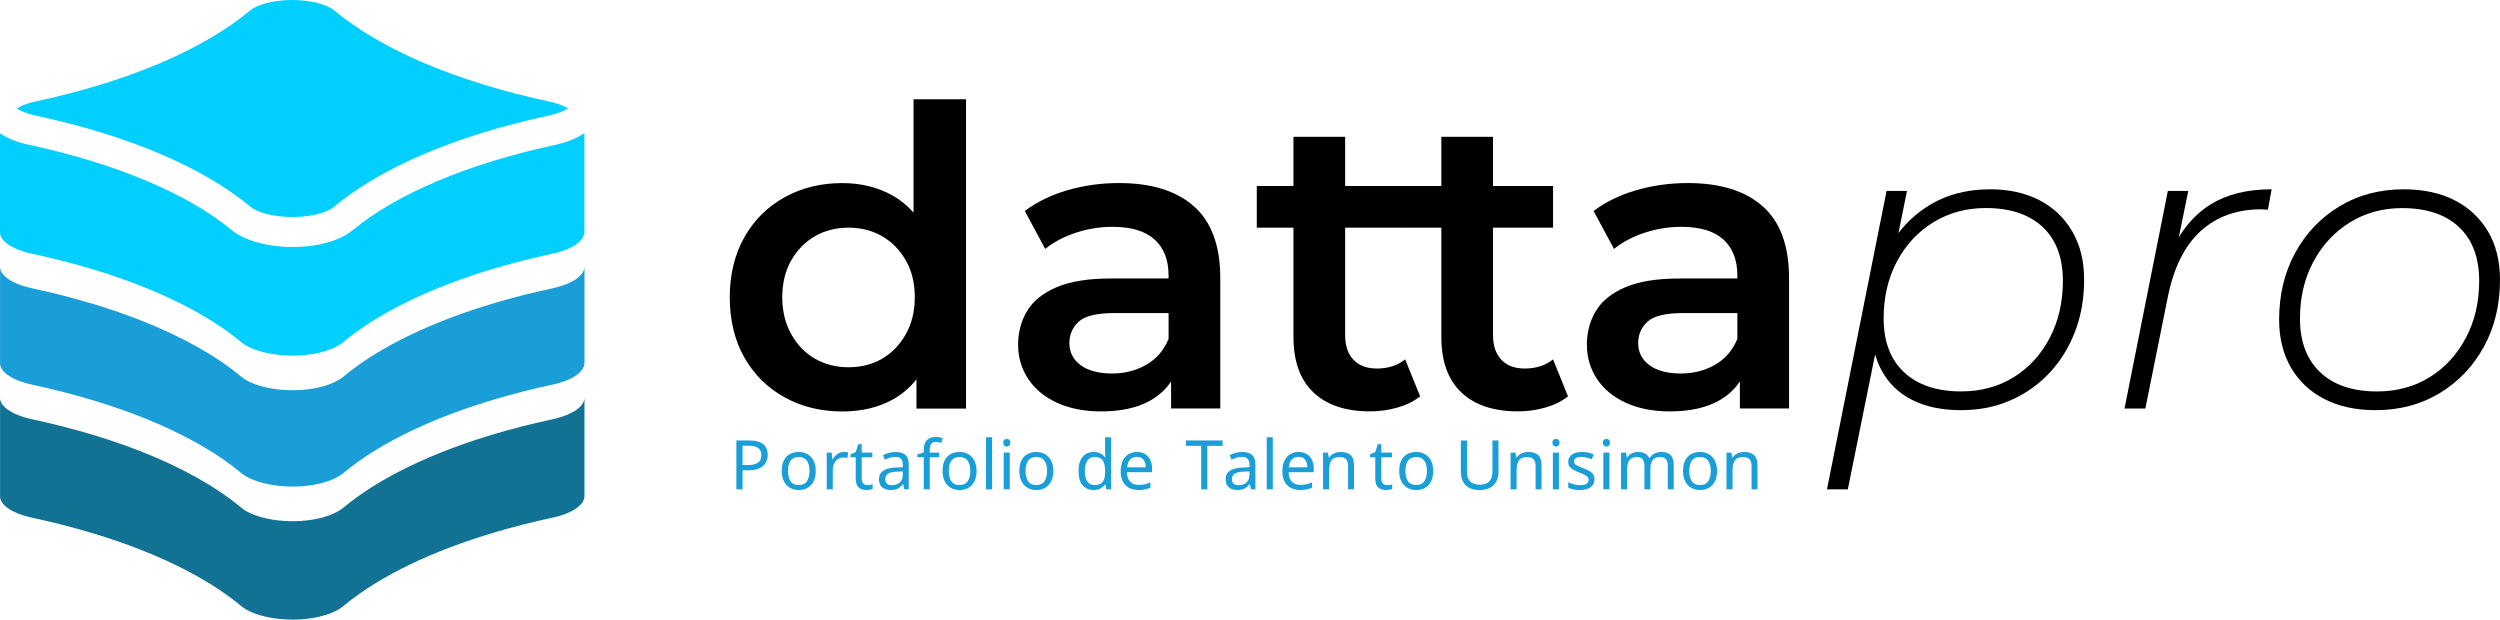
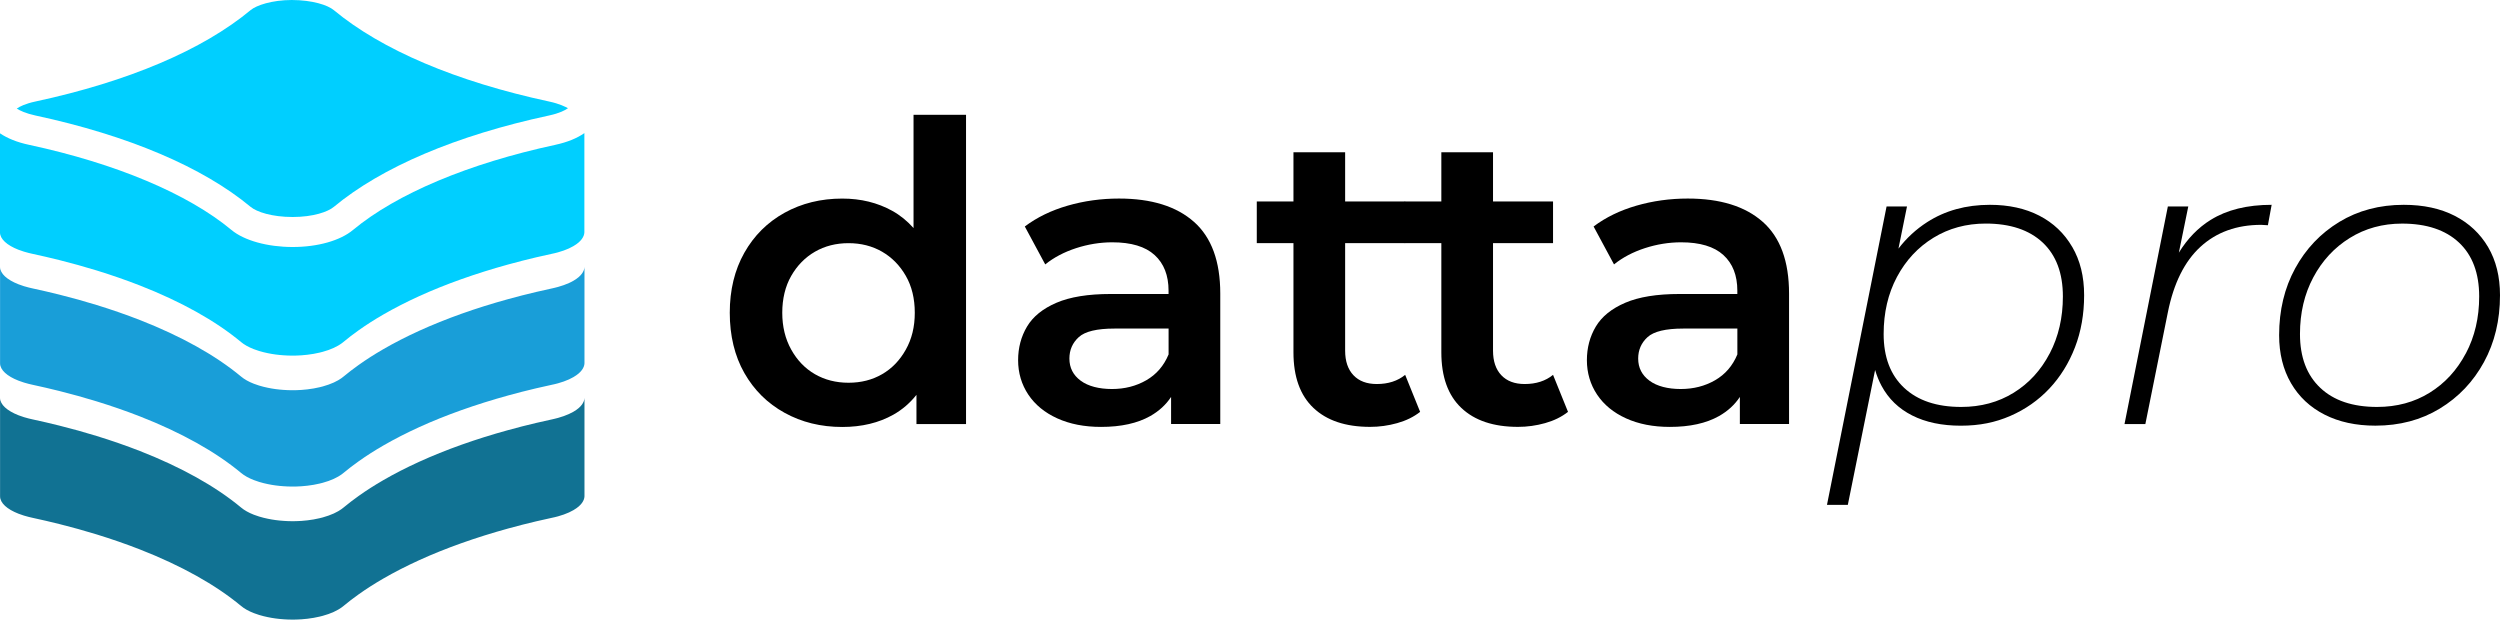
<svg xmlns="http://www.w3.org/2000/svg" id="Layer_2" data-name="Layer 2" viewBox="0 0 761.41 188.73">
  <defs>
    <style>
      .cls-1 {
-         letter-spacing: -.03em;
+         fill: #117293;
      }

      .cls-2 {
-         letter-spacing: -.01em;
+         fill: #00cfff;
      }

      .cls-3 {
-         letter-spacing: .02em;
-       }
- 
-       .cls-4 {
-         letter-spacing: -.01em;
-       }
- 
-       .cls-5 {
-         letter-spacing: -.02em;
-       }
- 
-       .cls-6 {
-         fill: #117293;
-       }
- 
-       .cls-7 {
-         fill: #00cfff;
-       }
- 
-       .cls-8 {
-         font-family: Montserrat-Regular, Montserrat;
-         font-size: 20.86px;
-         font-variation-settings: 'wght' 400;
-       }
- 
-       .cls-8, .cls-9 {
        fill: #199ed8;
-       }
- 
-       .cls-10 {
-         letter-spacing: -.02em;
      }
    </style>
  </defs>
  <g id="Layer_1-2" data-name="Layer 1">
    <g>
      <g>
-         <g>
-           <path d="m278.23,30.24v34.5c-1.89-2.13-4.04-3.89-6.47-5.24-4.49-2.49-9.56-3.74-15.23-3.74-6.52,0-12.37,1.44-17.58,4.32-5.2,2.88-9.29,6.94-12.25,12.18-2.96,5.25-4.44,11.34-4.44,18.28s1.48,13.14,4.44,18.34c2.96,5.2,7.04,9.25,12.25,12.12,5.2,2.88,11.06,4.32,17.58,4.32,5.92,0,11.11-1.25,15.55-3.74,2.7-1.52,5.05-3.54,7.04-6.04v8.9h15.1V30.24h-15.99Zm-2.35,71.52c-1.82,3.26-4.23,5.76-7.23,7.49-3,1.74-6.41,2.6-10.22,2.6s-7.21-.87-10.22-2.6c-3-1.73-5.42-4.23-7.23-7.49-1.82-3.26-2.73-7-2.73-11.23s.91-8.06,2.73-11.23c1.82-3.17,4.23-5.63,7.23-7.36,3-1.73,6.41-2.6,10.22-2.6s7.21.87,10.22,2.6c3,1.74,5.41,4.19,7.23,7.36,1.82,3.17,2.73,6.92,2.73,11.23s-.91,7.98-2.73,11.23Z" />
-           <path d="m363.65,62.86c-5.33-4.74-12.95-7.11-22.85-7.11-5.42,0-10.62.72-15.61,2.16-4.99,1.44-9.35,3.55-13.07,6.35l6.22,11.55c2.62-2.11,5.75-3.76,9.39-4.95,3.64-1.18,7.32-1.78,11.04-1.78,5.75,0,10.05,1.29,12.88,3.87,2.83,2.58,4.25,6.2,4.25,10.85v1.02h-17.64c-6.85,0-12.36.89-16.5,2.67-4.15,1.78-7.13,4.19-8.95,7.23-1.82,3.05-2.73,6.47-2.73,10.28s1.04,7.38,3.11,10.47c2.07,3.09,5.01,5.5,8.82,7.23,3.81,1.73,8.25,2.6,13.33,2.6,6.09,0,11.08-1.1,14.98-3.3,2.68-1.52,4.79-3.46,6.35-5.83v8.24h14.98v-39.73c0-9.81-2.67-17.09-8-21.83Zm-14.53,48.23c-3.09,1.78-6.58,2.67-10.47,2.67s-7.23-.84-9.52-2.54c-2.28-1.69-3.43-3.93-3.43-6.73,0-2.62.95-4.8,2.86-6.54,1.9-1.73,5.52-2.6,10.85-2.6h16.5v7.87c-1.44,3.47-3.7,6.09-6.79,7.87Z" />
-           <path d="m427.96,109.45c-2.28,1.86-5.16,2.79-8.63,2.79-3.05,0-5.42-.89-7.11-2.67-1.69-1.78-2.54-4.27-2.54-7.49v-32.75h18.28v-12.69h-18.28v-14.98h-15.74v14.98h-11.17v12.69h11.17v33.25c0,7.45,2.03,13.1,6.09,16.94,4.06,3.85,9.81,5.77,17.26,5.77,2.79,0,5.54-.38,8.25-1.14,2.71-.76,5.03-1.9,6.98-3.43l-4.57-11.3Z" />
-           <path d="m473,109.45c-2.28,1.86-5.16,2.79-8.63,2.79-3.05,0-5.42-.89-7.11-2.67-1.69-1.78-2.54-4.27-2.54-7.49v-32.75h18.28v-12.69h-18.28v-14.98h-15.74v14.98h-11.17v12.69h11.17v33.25c0,7.45,2.03,13.1,6.09,16.94,4.06,3.85,9.81,5.77,17.26,5.77,2.79,0,5.54-.38,8.25-1.14,2.71-.76,5.03-1.9,6.98-3.43l-4.57-11.3Z" />
-           <path d="m536.88,62.86c-5.33-4.74-12.95-7.11-22.85-7.11-5.42,0-10.62.72-15.61,2.16-4.99,1.44-9.35,3.55-13.07,6.35l6.22,11.55c2.62-2.11,5.75-3.76,9.39-4.95,3.64-1.18,7.32-1.78,11.04-1.78,5.75,0,10.05,1.29,12.88,3.87,2.83,2.58,4.25,6.2,4.25,10.85v1.02h-17.64c-6.85,0-12.36.89-16.5,2.67-4.15,1.78-7.13,4.19-8.95,7.23-1.82,3.05-2.73,6.47-2.73,10.28s1.04,7.38,3.11,10.47c2.07,3.09,5.01,5.5,8.82,7.23,3.81,1.73,8.25,2.6,13.33,2.6,6.09,0,11.08-1.1,14.98-3.3,2.68-1.52,4.79-3.46,6.35-5.83v8.24h14.98v-39.73c0-9.81-2.67-17.09-8-21.83Zm-14.53,48.23c-3.09,1.78-6.58,2.67-10.47,2.67s-7.23-.84-9.52-2.54c-2.28-1.69-3.43-3.93-3.43-6.73,0-2.62.95-4.8,2.86-6.54,1.9-1.73,5.52-2.6,10.85-2.6h16.5v7.87c-1.44,3.47-3.7,6.09-6.79,7.87Z" />
-           <path d="m631.12,70.47c-2.41-4.14-5.76-7.32-10.03-9.52-4.27-2.2-9.29-3.3-15.04-3.3-7.28,0-13.64,1.76-19.1,5.27-3.39,2.18-6.31,4.87-8.75,8.07l2.6-12.83h-6.22l-18.15,90.88h6.35l8.31-41.09c.51,1.74,1.17,3.36,1.97,4.85,2.11,3.93,5.22,6.94,9.33,9.01,4.1,2.07,9.03,3.11,14.79,3.11s10.53-.99,15.1-2.98c4.57-1.99,8.52-4.76,11.87-8.31,3.34-3.55,5.94-7.74,7.81-12.57,1.86-4.82,2.79-10.11,2.79-15.87s-1.21-10.58-3.62-14.72Zm-6.85,32.43c-2.67,5.12-6.33,9.12-10.98,11.99-4.66,2.88-9.99,4.32-15.99,4.32-7.45,0-13.24-1.95-17.39-5.84-4.15-3.89-6.22-9.35-6.22-16.37,0-6.51,1.35-12.31,4.06-17.39,2.71-5.08,6.41-9.05,11.11-11.93,4.7-2.88,10.01-4.32,15.93-4.32,7.44,0,13.22,1.93,17.33,5.77,4.1,3.85,6.16,9.33,6.16,16.44,0,6.43-1.33,12.21-4,17.33Z" />
-           <path d="m673.32,62.22c-3.88,2.41-7.11,5.75-9.72,10.01l2.87-14.07h-6.22l-13.2,66.26h6.35l6.85-34.02c1.78-8.88,5.1-15.55,9.96-19.99,4.86-4.44,11.02-6.66,18.47-6.66.34,0,.68.02,1.02.06.34.04.68.06,1.02.06l1.14-6.22c-7.45,0-13.62,1.52-18.53,4.57Z" />
-           <path d="m757.79,70.54c-2.41-4.1-5.8-7.28-10.15-9.52-4.36-2.24-9.54-3.36-15.55-3.36-7.36,0-13.9,1.74-19.61,5.2-5.71,3.47-10.2,8.19-13.45,14.15-3.26,5.97-4.89,12.76-4.89,20.37,0,5.58,1.21,10.45,3.62,14.6,2.41,4.15,5.82,7.34,10.22,9.58,4.4,2.24,9.56,3.36,15.48,3.36,7.36,0,13.9-1.73,19.61-5.2,5.71-3.47,10.2-8.19,13.45-14.15,3.26-5.97,4.89-12.76,4.89-20.37,0-5.67-1.21-10.55-3.62-14.66Zm-6.79,32.37c-2.71,5.12-6.39,9.12-11.04,11.99-4.65,2.88-9.99,4.32-15.99,4.32-7.45,0-13.22-1.95-17.32-5.84-4.11-3.89-6.16-9.35-6.16-16.37,0-6.43,1.35-12.18,4.06-17.26,2.71-5.08,6.41-9.08,11.11-11.99,4.7-2.92,10.01-4.38,15.93-4.38,7.44,0,13.22,1.93,17.32,5.77,4.1,3.85,6.16,9.33,6.16,16.44,0,6.43-1.35,12.21-4.06,17.33Z" />
-         </g>
-         <text class="cls-8" transform="translate(222.26 149.04)">
-           <tspan class="cls-4" x="0" y="0">P</tspan>
-           <tspan x="14.69" y="0">o</tspan>
-           <tspan class="cls-3" x="27.76" y="0">r</tspan>
-           <tspan class="cls-10" x="36.44" y="0">t</tspan>
-           <tspan x="44.49" y="0">a</tspan>
-           <tspan class="cls-2" x="56.8" y="0">f</tspan>
-           <tspan x="63.66" y="0">olio de </tspan>
-           <tspan class="cls-1" x="138.72" y="0">T</tspan>
-           <tspan x="150.07" y="0">alen</tspan>
-           <tspan class="cls-5" x="194.68" y="0">t</tspan>
-           <tspan x="202.74" y="0">o Unisimon</tspan>
-         </text>
+         <path d="m278.23,34.96v34.5c-1.89-2.13-4.04-3.89-6.47-5.24-4.49-2.49-9.56-3.74-15.23-3.74-6.52,0-12.37,1.44-17.58,4.32-5.2,2.88-9.29,6.94-12.25,12.18-2.96,5.25-4.44,11.34-4.44,18.28s1.48,13.14,4.44,18.34c2.96,5.2,7.04,9.25,12.25,12.12,5.2,2.88,11.06,4.32,17.58,4.32,5.92,0,11.11-1.25,15.55-3.74,2.7-1.52,5.05-3.54,7.04-6.04v8.9h15.1V34.96h-15.99Zm-2.35,71.52c-1.82,3.26-4.23,5.76-7.23,7.49-3,1.74-6.41,2.6-10.22,2.6s-7.21-.87-10.22-2.6c-3-1.73-5.42-4.23-7.23-7.49-1.82-3.26-2.73-7-2.73-11.23s.91-8.06,2.73-11.23c1.82-3.17,4.23-5.63,7.23-7.36,3-1.73,6.41-2.6,10.22-2.6s7.21.87,10.22,2.6c3,1.74,5.41,4.19,7.23,7.36,1.82,3.17,2.73,6.92,2.73,11.23s-.91,7.98-2.73,11.23Z" />
+         <path d="m363.65,67.58c-5.33-4.74-12.95-7.11-22.85-7.11-5.42,0-10.62.72-15.61,2.16-4.99,1.44-9.35,3.55-13.07,6.35l6.22,11.55c2.62-2.11,5.75-3.76,9.39-4.95,3.64-1.18,7.32-1.78,11.04-1.78,5.75,0,10.05,1.29,12.88,3.87,2.83,2.58,4.25,6.2,4.25,10.85v1.02h-17.64c-6.85,0-12.36.89-16.5,2.67-4.15,1.78-7.13,4.19-8.95,7.23-1.82,3.05-2.73,6.47-2.73,10.28s1.04,7.38,3.11,10.47c2.07,3.09,5.01,5.5,8.82,7.23,3.81,1.73,8.25,2.6,13.33,2.6,6.09,0,11.08-1.1,14.98-3.3,2.68-1.52,4.79-3.46,6.35-5.83v8.24h14.98v-39.73c0-9.81-2.67-17.09-8-21.83Zm-14.53,48.23c-3.09,1.78-6.58,2.67-10.47,2.67s-7.23-.84-9.52-2.54c-2.28-1.69-3.43-3.93-3.43-6.73,0-2.62.95-4.8,2.86-6.54,1.9-1.73,5.52-2.6,10.85-2.6h16.5v7.87c-1.44,3.47-3.7,6.09-6.79,7.87Z" />
+         <path d="m427.96,114.17c-2.28,1.86-5.16,2.79-8.63,2.79-3.05,0-5.42-.89-7.11-2.67-1.69-1.78-2.54-4.27-2.54-7.49v-32.75h18.28v-12.69h-18.28v-14.98h-15.74v14.98h-11.17v12.69h11.17v33.25c0,7.45,2.03,13.1,6.09,16.94,4.06,3.85,9.81,5.77,17.26,5.77,2.79,0,5.54-.38,8.25-1.14,2.71-.76,5.03-1.9,6.98-3.43l-4.57-11.3Z" />
+         <path d="m473,114.17c-2.28,1.86-5.16,2.79-8.63,2.79-3.05,0-5.42-.89-7.11-2.67-1.69-1.78-2.54-4.27-2.54-7.49v-32.75h18.28v-12.69h-18.28v-14.98h-15.74v14.98h-11.17v12.69h11.17v33.25c0,7.45,2.03,13.1,6.09,16.94,4.06,3.85,9.81,5.77,17.26,5.77,2.79,0,5.54-.38,8.25-1.14,2.71-.76,5.03-1.9,6.98-3.43l-4.57-11.3Z" />
+         <path d="m536.88,67.58c-5.33-4.74-12.95-7.11-22.85-7.11-5.42,0-10.62.72-15.61,2.16-4.99,1.44-9.35,3.55-13.07,6.35l6.22,11.55c2.62-2.11,5.75-3.76,9.39-4.95,3.64-1.18,7.32-1.78,11.04-1.78,5.75,0,10.05,1.29,12.88,3.87,2.83,2.58,4.25,6.2,4.25,10.85v1.02h-17.64c-6.85,0-12.36.89-16.5,2.67-4.15,1.78-7.13,4.19-8.95,7.23-1.82,3.05-2.73,6.47-2.73,10.28s1.04,7.38,3.11,10.47c2.07,3.09,5.01,5.5,8.82,7.23,3.81,1.73,8.25,2.6,13.33,2.6,6.09,0,11.08-1.1,14.98-3.3,2.68-1.52,4.79-3.46,6.35-5.83v8.24h14.98v-39.73c0-9.81-2.67-17.09-8-21.83Zm-14.53,48.23c-3.09,1.78-6.58,2.67-10.47,2.67s-7.23-.84-9.52-2.54c-2.28-1.69-3.43-3.93-3.43-6.73,0-2.62.95-4.8,2.86-6.54,1.9-1.73,5.52-2.6,10.85-2.6h16.5v7.87c-1.44,3.47-3.7,6.09-6.79,7.87Z" />
+         <path d="m631.12,75.2c-2.41-4.14-5.76-7.32-10.03-9.52-4.27-2.2-9.29-3.3-15.04-3.3-7.28,0-13.64,1.76-19.1,5.27-3.39,2.18-6.31,4.87-8.75,8.07l2.6-12.83h-6.22l-18.15,90.88h6.35l8.31-41.09c.51,1.74,1.17,3.36,1.97,4.85,2.11,3.93,5.22,6.94,9.33,9.01,4.1,2.07,9.03,3.11,14.79,3.11s10.53-.99,15.1-2.98c4.57-1.99,8.52-4.76,11.87-8.31,3.34-3.55,5.94-7.74,7.81-12.57,1.86-4.82,2.79-10.11,2.79-15.87s-1.21-10.58-3.62-14.72Zm-6.85,32.43c-2.67,5.12-6.33,9.12-10.98,11.99-4.66,2.88-9.99,4.32-15.99,4.32-7.45,0-13.24-1.95-17.39-5.84-4.15-3.89-6.22-9.35-6.22-16.37,0-6.51,1.35-12.31,4.06-17.39,2.71-5.08,6.41-9.05,11.11-11.93,4.7-2.88,10.01-4.32,15.93-4.32,7.44,0,13.22,1.93,17.33,5.77,4.1,3.85,6.16,9.33,6.16,16.44,0,6.43-1.33,12.21-4,17.33Z" />
+         <path d="m673.32,66.95c-3.88,2.41-7.11,5.75-9.72,10.01l2.87-14.07h-6.22l-13.2,66.26h6.35l6.85-34.02c1.78-8.88,5.1-15.55,9.96-19.99,4.86-4.44,11.02-6.66,18.47-6.66.34,0,.68.02,1.02.06.34.04.68.06,1.02.06l1.14-6.22c-7.45,0-13.62,1.52-18.53,4.57Z" />
+         <path d="m757.79,75.26c-2.41-4.1-5.8-7.28-10.15-9.52-4.36-2.24-9.54-3.36-15.55-3.36-7.36,0-13.9,1.74-19.61,5.2-5.71,3.47-10.2,8.19-13.45,14.15-3.26,5.97-4.89,12.76-4.89,20.37,0,5.58,1.21,10.45,3.62,14.6,2.41,4.15,5.82,7.34,10.22,9.58,4.4,2.24,9.56,3.36,15.48,3.36,7.36,0,13.9-1.73,19.61-5.2,5.71-3.47,10.2-8.19,13.45-14.15,3.26-5.97,4.89-12.76,4.89-20.37,0-5.67-1.21-10.55-3.62-14.66Zm-6.79,32.37c-2.71,5.12-6.39,9.12-11.04,11.99-4.65,2.88-9.99,4.32-15.99,4.32-7.45,0-13.22-1.95-17.32-5.84-4.11-3.89-6.16-9.35-6.16-16.37,0-6.43,1.35-12.18,4.06-17.26,2.71-5.08,6.41-9.08,11.11-11.99,4.7-2.92,10.01-4.38,15.93-4.38,7.44,0,13.22,1.93,17.32,5.77,4.1,3.85,6.16,9.33,6.16,16.44,0,6.43-1.35,12.21-4.06,17.33Z" />
      </g>
      <g>
-         <path class="cls-6" d="m177.95,121.69c-.04.18-.09.36-.16.54-.07.18-.15.35-.25.52-.1.17-.21.34-.33.51-.13.17-.27.34-.43.51-.16.18-.34.35-.54.52-.21.19-.45.37-.7.54-.28.2-.59.4-.91.58-.41.24-.86.47-1.34.68-.99.45-2.11.85-3.34,1.19-.33.09-.67.18-1.02.26-.24.06-.48.11-.73.17-1.66.36-3.31.73-4.94,1.11-2.88.68-5.7,1.4-8.45,2.16-9.97,2.74-19.08,5.99-27.14,9.66-3.89,1.77-7.54,3.64-10.91,5.59-2.68,1.55-5.19,3.15-7.52,4.81-1.63,1.16-3.17,2.34-4.63,3.55-.19.16-.4.32-.62.48-.3.21-.61.41-.95.61-.43.25-.89.48-1.38.71-1,.45-2.12.85-3.34,1.19-.32.09-.65.17-.99.25-1.17.28-2.42.5-3.72.65-.6.07-1.21.13-1.82.17-.49.03-.98.06-1.48.07-.38.01-.77.02-1.15.02-.06,0-.13,0-.19,0-.45,0-.89-.01-1.33-.03-.43-.02-.85-.04-1.26-.07-.41-.03-.81-.06-1.21-.1-.4-.04-.8-.09-1.2-.14-.4-.05-.8-.11-1.19-.18-.41-.07-.81-.14-1.21-.23-.44-.09-.86-.19-1.28-.29-.47-.12-.93-.25-1.37-.38-.56-.17-1.1-.36-1.62-.56-1.57-.61-2.88-1.35-3.87-2.18-7.82-6.5-18.3-12.32-30.82-17.22-4.18-1.63-8.58-3.16-13.19-4.58-3.66-1.13-7.45-2.18-11.36-3.16-2.68-.67-5.43-1.31-8.22-1.91-.38-.08-.75-.17-1.11-.26-.5-.12-.97-.26-1.44-.4-.58-.18-1.14-.37-1.67-.58-3.46-1.36-5.6-3.25-5.6-5.29v29.98c0,2.04,2.14,3.94,5.6,5.29.53.21,1.08.4,1.67.58.46.14.94.28,1.44.4.36.09.73.18,1.11.26,2.79.6,5.53,1.24,8.22,1.91,3.91.98,7.7,2.04,11.36,3.16,4.61,1.42,9.02,2.95,13.19,4.58,12.53,4.9,23,10.72,30.82,17.22.99.83,2.3,1.56,3.87,2.17.51.2,1.05.39,1.62.56.44.14.9.26,1.37.38.41.1.84.2,1.28.29.4.08.8.16,1.21.23.39.07.79.12,1.19.18.39.05.79.1,1.2.14.4.04.8.07,1.21.1.42.03.84.05,1.26.07.44.02.88.03,1.33.03.06,0,.13,0,.19,0,.39,0,.77,0,1.15-.02.5-.01,1-.04,1.48-.07.62-.04,1.23-.1,1.82-.17,1.3-.15,2.55-.37,3.72-.65.34-.08.67-.16.99-.25,1.22-.33,2.34-.73,3.34-1.19.49-.22.95-.46,1.38-.71.34-.2.66-.4.95-.61.22-.16.43-.32.62-.48,1.45-1.21,3-2.39,4.63-3.55,2.33-1.66,4.84-3.26,7.52-4.81,3.38-1.95,7.03-3.82,10.91-5.59,8.06-3.67,17.18-6.91,27.14-9.66,2.75-.76,5.57-1.48,8.45-2.16,1.63-.38,3.27-.76,4.94-1.11.25-.05.49-.11.73-.16.35-.08.69-.17,1.02-.26,1.23-.34,2.35-.74,3.34-1.19.48-.22.93-.45,1.34-.69.33-.19.63-.38.91-.58.25-.18.48-.36.7-.54.19-.17.37-.34.54-.52.16-.17.3-.34.43-.51.12-.17.24-.34.33-.51.1-.17.18-.35.25-.52.07-.18.12-.36.16-.54.03-.16.05-.32.06-.49,0-.04,0-.07,0-.11v-29.98s0,.07,0,.11c0,.16-.03.33-.06.49Z" />
-         <path class="cls-9" d="m177.95,81.8c-.04.18-.09.36-.16.54-.07.18-.15.35-.25.52-.1.17-.21.34-.33.51-.13.17-.27.34-.43.51-.16.18-.34.35-.54.52-.21.19-.45.37-.7.54-.28.2-.59.4-.91.58-.41.24-.86.47-1.34.68-.99.45-2.11.85-3.34,1.19-.33.09-.67.18-1.02.26-.24.06-.48.11-.73.17-1.66.36-3.31.73-4.94,1.11-2.88.68-5.7,1.4-8.45,2.16-9.97,2.74-19.08,5.99-27.14,9.66-3.89,1.77-7.54,3.64-10.91,5.59-2.68,1.55-5.19,3.15-7.52,4.81-1.63,1.16-3.17,2.34-4.63,3.55-.19.16-.4.32-.62.48-.3.21-.61.41-.95.61-.43.25-.89.48-1.38.71-1,.45-2.12.85-3.34,1.19-.32.09-.65.17-.99.25-1.17.28-2.42.5-3.72.65-.6.07-1.21.13-1.82.17-.49.03-.98.06-1.48.07-.38.01-.77.02-1.15.02-.06,0-.13,0-.19,0-.45,0-.89-.01-1.33-.03-.43-.02-.85-.04-1.26-.07-.41-.03-.81-.06-1.21-.1-.4-.04-.8-.09-1.2-.14-.4-.05-.8-.11-1.19-.18-.41-.07-.81-.14-1.21-.23-.44-.09-.86-.19-1.28-.29-.47-.12-.93-.25-1.37-.38-.56-.17-1.1-.36-1.62-.56-1.57-.61-2.88-1.35-3.87-2.18-7.82-6.5-18.3-12.32-30.82-17.22-4.18-1.63-8.58-3.16-13.19-4.58-3.66-1.13-7.45-2.18-11.36-3.16-2.68-.67-5.43-1.31-8.22-1.91-.38-.08-.75-.17-1.11-.26-.5-.12-.97-.26-1.44-.4-.58-.18-1.14-.37-1.67-.58-3.46-1.36-5.6-3.25-5.6-5.29v29.35c0,2.04,2.14,3.94,5.6,5.29.53.21,1.08.4,1.67.58.46.14.94.28,1.44.4.36.09.73.18,1.11.26,2.79.6,5.53,1.24,8.22,1.91,3.91.98,7.7,2.04,11.36,3.16,4.61,1.42,9.02,2.95,13.19,4.58,12.53,4.9,23,10.72,30.82,17.22.99.83,2.3,1.56,3.87,2.17.51.2,1.05.39,1.62.56.44.14.9.26,1.37.38.41.1.84.2,1.28.29.4.08.8.16,1.21.23.39.07.79.12,1.19.18.39.05.79.1,1.2.14.4.04.8.07,1.21.1.42.03.84.05,1.26.07.44.02.88.03,1.33.03.06,0,.13,0,.19,0,.39,0,.77,0,1.15-.02.5-.01,1-.04,1.48-.07.62-.04,1.23-.1,1.82-.17,1.3-.15,2.55-.37,3.72-.65.34-.08.67-.16.99-.25,1.22-.33,2.34-.73,3.34-1.19.49-.22.95-.46,1.38-.71.34-.2.66-.4.95-.61.22-.16.43-.32.62-.48,1.45-1.21,3-2.39,4.63-3.55,2.33-1.66,4.84-3.26,7.52-4.81,3.38-1.95,7.03-3.82,10.91-5.59,8.06-3.67,17.18-6.91,27.14-9.66,2.75-.76,5.57-1.48,8.45-2.16,1.63-.38,3.27-.76,4.94-1.11.25-.05.49-.11.73-.16.35-.08.69-.17,1.02-.26,1.23-.34,2.35-.74,3.34-1.19.48-.22.93-.45,1.34-.69.33-.19.63-.38.91-.58.25-.18.48-.36.7-.54.19-.17.37-.34.54-.52.16-.17.3-.34.43-.51.12-.17.24-.34.33-.51.1-.17.18-.35.25-.52.07-.18.12-.36.16-.54.03-.16.05-.32.06-.49,0-.04,0-.07,0-.11v-29.35s0,.07,0,.11c0,.16-.03.33-.06.49Z" />
-         <path class="cls-7" d="m169.15,44.11c-26.46,5.69-48.35,14.9-61.63,25.92-3.88,3.25-10.76,5.2-18.38,5.2s-14.76-1.95-18.67-5.21c-13.27-11.02-35.16-20.22-61.62-25.91-3.68-.78-6.63-2-8.86-3.51v30.16c0,2.04,2.14,3.94,5.6,5.29.53.21,1.08.4,1.67.58.46.14.94.28,1.44.4.36.09.73.18,1.11.26,2.79.6,5.53,1.24,8.22,1.91,3.91.98,7.7,2.04,11.36,3.16,4.61,1.42,9.02,2.95,13.19,4.58,12.53,4.9,23,10.72,30.82,17.22.99.83,2.3,1.56,3.87,2.17.51.2,1.05.39,1.62.56.44.14.9.26,1.37.38.41.1.84.2,1.28.29.4.08.8.16,1.21.23.39.07.79.12,1.19.18.39.05.79.1,1.2.14.4.04.8.07,1.21.1.42.03.84.05,1.26.07.44.02.88.03,1.33.03.06,0,.13,0,.19,0,.39,0,.77,0,1.15-.02.5-.01,1-.04,1.48-.07.62-.04,1.23-.1,1.82-.17,1.3-.15,2.55-.37,3.72-.65.34-.08.67-.16.99-.25,1.22-.33,2.34-.73,3.34-1.19.49-.22.95-.46,1.38-.71.34-.2.66-.4.95-.61.22-.16.43-.32.62-.48,1.45-1.21,3-2.39,4.63-3.55,2.33-1.66,4.84-3.26,7.52-4.81,3.38-1.95,7.03-3.82,10.91-5.59,8.06-3.67,17.18-6.91,27.14-9.66,2.75-.76,5.57-1.48,8.45-2.16,1.63-.38,3.27-.76,4.94-1.11.25-.05.49-.11.73-.16.35-.08.69-.17,1.02-.26,1.23-.34,2.35-.74,3.34-1.19.48-.22.93-.45,1.34-.69.33-.19.63-.38.91-.58.25-.18.48-.36.7-.54.19-.17.37-.34.54-.52.16-.17.3-.34.43-.51.12-.17.24-.34.33-.51.1-.17.18-.35.25-.52.07-.18.12-.36.16-.54.03-.16.05-.32.06-.49,0-.04,0-.07,0-.11v-30.12c-2.23,1.56-5.18,2.78-8.86,3.57Z" />
-         <path class="cls-7" d="m76.33,63c1.84,1.55,6.51,3.09,12.81,3.09s10.76-1.6,12.53-3.08c14.62-12.14,37.29-21.76,65.57-27.84,3.17-.68,4.93-1.61,5.75-2.22-.76-.39-2.54-1.35-5.75-2.03-28.29-6.08-50.96-15.71-65.57-27.83-1.82-1.53-6.48-3.07-12.81-3.09-6.1.02-10.77,1.62-12.53,3.08C61.72,15.22,39.05,24.84,10.77,30.92c-3.05.65-4.79,1.54-5.66,2.14.93.63,2.78,1.49,5.65,2.11,28.29,6.08,50.96,15.7,65.56,27.83Z" />
+         <path class="cls-1" d="m177.95,121.69c-.04.18-.09.36-.16.54-.07.18-.15.35-.25.52-.1.17-.21.34-.33.51-.13.17-.27.34-.43.51-.16.18-.34.35-.54.52-.21.19-.45.37-.7.54-.28.2-.59.4-.91.58-.41.24-.86.47-1.34.68-.99.45-2.11.85-3.34,1.19-.33.09-.67.18-1.02.26-.24.06-.48.11-.73.17-1.66.36-3.31.73-4.94,1.11-2.88.68-5.7,1.4-8.45,2.16-9.97,2.74-19.08,5.99-27.14,9.66-3.89,1.77-7.54,3.64-10.91,5.59-2.68,1.55-5.19,3.15-7.52,4.81-1.63,1.16-3.17,2.34-4.63,3.55-.19.16-.4.32-.62.48-.3.21-.61.41-.95.61-.43.25-.89.48-1.38.71-1,.45-2.12.85-3.34,1.19-.32.09-.65.17-.99.25-1.17.28-2.42.5-3.72.65-.6.07-1.21.13-1.82.17-.49.03-.98.06-1.48.07-.38.01-.77.02-1.15.02-.06,0-.13,0-.19,0-.45,0-.89-.01-1.33-.03-.43-.02-.85-.04-1.26-.07-.41-.03-.81-.06-1.21-.1-.4-.04-.8-.09-1.2-.14-.4-.05-.8-.11-1.19-.18-.41-.07-.81-.14-1.21-.23-.44-.09-.86-.19-1.28-.29-.47-.12-.93-.25-1.37-.38-.56-.17-1.1-.36-1.62-.56-1.57-.61-2.88-1.35-3.87-2.18-7.82-6.5-18.3-12.32-30.82-17.22-4.18-1.63-8.58-3.16-13.19-4.58-3.66-1.13-7.45-2.18-11.36-3.16-2.68-.67-5.43-1.31-8.22-1.91-.38-.08-.75-.17-1.11-.26-.5-.12-.97-.26-1.44-.4-.58-.18-1.14-.37-1.67-.58-3.46-1.36-5.6-3.25-5.6-5.29v29.98c0,2.04,2.14,3.94,5.6,5.29.53.21,1.08.4,1.67.58.46.14.94.28,1.44.4.36.09.73.18,1.11.26,2.79.6,5.53,1.24,8.22,1.91,3.91.98,7.7,2.04,11.36,3.16,4.61,1.42,9.02,2.95,13.19,4.58,12.53,4.9,23,10.72,30.82,17.22.99.83,2.3,1.56,3.87,2.17.51.2,1.05.39,1.62.56.44.14.9.26,1.37.38.41.1.84.2,1.28.29.4.08.8.16,1.21.23.39.07.79.12,1.19.18.39.05.79.1,1.2.14.4.04.8.07,1.21.1.42.03.84.05,1.26.07.44.02.88.03,1.33.03.06,0,.13,0,.19,0,.39,0,.77,0,1.15-.02.5-.01,1-.04,1.48-.07.62-.04,1.23-.1,1.82-.17,1.3-.15,2.55-.37,3.72-.65.34-.08.67-.16.99-.25,1.22-.33,2.34-.73,3.34-1.19.49-.22.95-.46,1.38-.71.34-.2.66-.4.95-.61.22-.16.43-.32.62-.48,1.45-1.21,3-2.39,4.63-3.55,2.33-1.66,4.84-3.26,7.52-4.81,3.38-1.95,7.03-3.82,10.91-5.59,8.06-3.67,17.18-6.91,27.14-9.66,2.75-.76,5.57-1.48,8.45-2.16,1.63-.38,3.27-.76,4.94-1.11.25-.05.49-.11.73-.16.35-.08.69-.17,1.02-.26,1.23-.34,2.35-.74,3.34-1.19.48-.22.93-.45,1.34-.69.33-.19.63-.38.91-.58.25-.18.48-.36.7-.54.19-.17.37-.34.54-.52.16-.17.3-.34.43-.51.12-.17.24-.34.33-.51.1-.17.18-.35.25-.52.07-.18.12-.36.16-.54.03-.16.05-.32.06-.49,0-.04,0-.07,0-.11v-29.98s0,.07,0,.11c0,.16-.03.33-.06.49Z" />
+         <path class="cls-3" d="m177.95,81.8c-.04.18-.09.36-.16.54-.07.18-.15.35-.25.52-.1.17-.21.34-.33.51-.13.17-.27.34-.43.51-.16.18-.34.35-.54.52-.21.19-.45.37-.7.54-.28.2-.59.4-.91.58-.41.24-.86.47-1.34.68-.99.45-2.11.85-3.34,1.19-.33.09-.67.18-1.02.26-.24.06-.48.11-.73.17-1.66.36-3.31.73-4.94,1.11-2.88.68-5.7,1.4-8.45,2.16-9.97,2.74-19.08,5.99-27.14,9.66-3.89,1.77-7.54,3.64-10.91,5.59-2.68,1.55-5.19,3.15-7.52,4.81-1.63,1.16-3.17,2.34-4.63,3.55-.19.16-.4.32-.62.48-.3.21-.61.41-.95.61-.43.25-.89.48-1.38.71-1,.45-2.12.85-3.34,1.19-.32.09-.65.17-.99.25-1.17.28-2.42.5-3.72.65-.6.07-1.21.13-1.82.17-.49.03-.98.06-1.48.07-.38.01-.77.02-1.15.02-.06,0-.13,0-.19,0-.45,0-.89-.01-1.33-.03-.43-.02-.85-.04-1.26-.07-.41-.03-.81-.06-1.21-.1-.4-.04-.8-.09-1.2-.14-.4-.05-.8-.11-1.19-.18-.41-.07-.81-.14-1.21-.23-.44-.09-.86-.19-1.28-.29-.47-.12-.93-.25-1.37-.38-.56-.17-1.1-.36-1.62-.56-1.57-.61-2.88-1.35-3.87-2.18-7.82-6.5-18.3-12.32-30.82-17.22-4.18-1.63-8.58-3.16-13.19-4.58-3.66-1.13-7.45-2.18-11.36-3.16-2.68-.67-5.43-1.31-8.22-1.91-.38-.08-.75-.17-1.11-.26-.5-.12-.97-.26-1.44-.4-.58-.18-1.14-.37-1.67-.58-3.46-1.36-5.6-3.25-5.6-5.29v29.35c0,2.04,2.14,3.94,5.6,5.29.53.21,1.08.4,1.67.58.46.14.94.28,1.44.4.36.09.73.18,1.11.26,2.79.6,5.53,1.24,8.22,1.91,3.91.98,7.7,2.04,11.36,3.16,4.61,1.42,9.02,2.95,13.19,4.58,12.53,4.9,23,10.72,30.82,17.22.99.83,2.3,1.56,3.87,2.17.51.2,1.05.39,1.62.56.44.14.9.26,1.37.38.41.1.84.2,1.28.29.4.08.8.16,1.21.23.39.07.79.12,1.19.18.39.05.79.1,1.2.14.4.04.8.07,1.21.1.42.03.84.05,1.26.07.44.02.88.03,1.33.03.06,0,.13,0,.19,0,.39,0,.77,0,1.15-.02.5-.01,1-.04,1.48-.07.62-.04,1.23-.1,1.82-.17,1.3-.15,2.55-.37,3.72-.65.34-.08.67-.16.99-.25,1.22-.33,2.34-.73,3.34-1.19.49-.22.95-.46,1.38-.71.34-.2.66-.4.95-.61.22-.16.43-.32.62-.48,1.45-1.21,3-2.39,4.63-3.55,2.33-1.66,4.84-3.26,7.52-4.81,3.38-1.95,7.03-3.82,10.91-5.59,8.06-3.67,17.18-6.91,27.14-9.66,2.75-.76,5.57-1.48,8.45-2.16,1.63-.38,3.27-.76,4.94-1.11.25-.05.49-.11.73-.16.35-.08.69-.17,1.02-.26,1.23-.34,2.35-.74,3.34-1.19.48-.22.93-.45,1.34-.69.33-.19.63-.38.91-.58.25-.18.48-.36.7-.54.19-.17.37-.34.54-.52.16-.17.3-.34.43-.51.12-.17.24-.34.33-.51.1-.17.18-.35.25-.52.07-.18.12-.36.16-.54.03-.16.05-.32.06-.49,0-.04,0-.07,0-.11v-29.35s0,.07,0,.11c0,.16-.03.33-.06.49Z" />
+         <path class="cls-2" d="m169.15,44.11c-26.46,5.69-48.35,14.9-61.63,25.92-3.88,3.25-10.76,5.2-18.38,5.2s-14.76-1.95-18.67-5.21c-13.27-11.02-35.16-20.22-61.62-25.91-3.68-.78-6.63-2-8.86-3.51v30.16c0,2.04,2.14,3.94,5.6,5.29.53.21,1.08.4,1.67.58.46.14.94.28,1.44.4.36.09.73.18,1.11.26,2.79.6,5.53,1.24,8.22,1.91,3.91.98,7.7,2.04,11.36,3.16,4.61,1.42,9.02,2.95,13.19,4.58,12.53,4.9,23,10.72,30.82,17.22.99.83,2.3,1.56,3.87,2.17.51.2,1.05.39,1.62.56.44.14.9.26,1.37.38.41.1.84.2,1.28.29.4.08.8.16,1.21.23.39.07.79.12,1.19.18.39.05.79.1,1.2.14.4.04.8.07,1.21.1.42.03.84.05,1.26.07.44.02.88.03,1.33.03.06,0,.13,0,.19,0,.39,0,.77,0,1.15-.02.5-.01,1-.04,1.48-.07.62-.04,1.23-.1,1.82-.17,1.3-.15,2.55-.37,3.72-.65.34-.08.67-.16.99-.25,1.22-.33,2.34-.73,3.34-1.19.49-.22.95-.46,1.38-.71.34-.2.66-.4.95-.61.22-.16.43-.32.62-.48,1.45-1.21,3-2.39,4.63-3.55,2.33-1.66,4.84-3.26,7.52-4.81,3.38-1.95,7.03-3.82,10.91-5.59,8.06-3.67,17.18-6.91,27.14-9.66,2.75-.76,5.57-1.48,8.45-2.16,1.63-.38,3.27-.76,4.94-1.11.25-.05.49-.11.73-.16.35-.08.69-.17,1.02-.26,1.23-.34,2.35-.74,3.34-1.19.48-.22.93-.45,1.34-.69.33-.19.63-.38.91-.58.25-.18.48-.36.7-.54.19-.17.37-.34.54-.52.16-.17.3-.34.43-.51.12-.17.24-.34.33-.51.1-.17.18-.35.25-.52.07-.18.12-.36.16-.54.03-.16.05-.32.06-.49,0-.04,0-.07,0-.11v-30.12c-2.23,1.56-5.18,2.78-8.86,3.57Z" />
+         <path class="cls-2" d="m76.33,63c1.84,1.55,6.51,3.09,12.81,3.09s10.76-1.6,12.53-3.08c14.62-12.14,37.29-21.76,65.57-27.84,3.17-.68,4.93-1.61,5.75-2.22-.76-.39-2.54-1.35-5.75-2.03-28.29-6.08-50.96-15.71-65.57-27.83-1.82-1.53-6.48-3.07-12.81-3.09-6.1.02-10.77,1.62-12.53,3.08C61.72,15.22,39.05,24.84,10.77,30.92c-3.05.65-4.79,1.54-5.66,2.14.93.63,2.78,1.49,5.65,2.11,28.29,6.08,50.96,15.7,65.56,27.83Z" />
      </g>
    </g>
  </g>
</svg>
